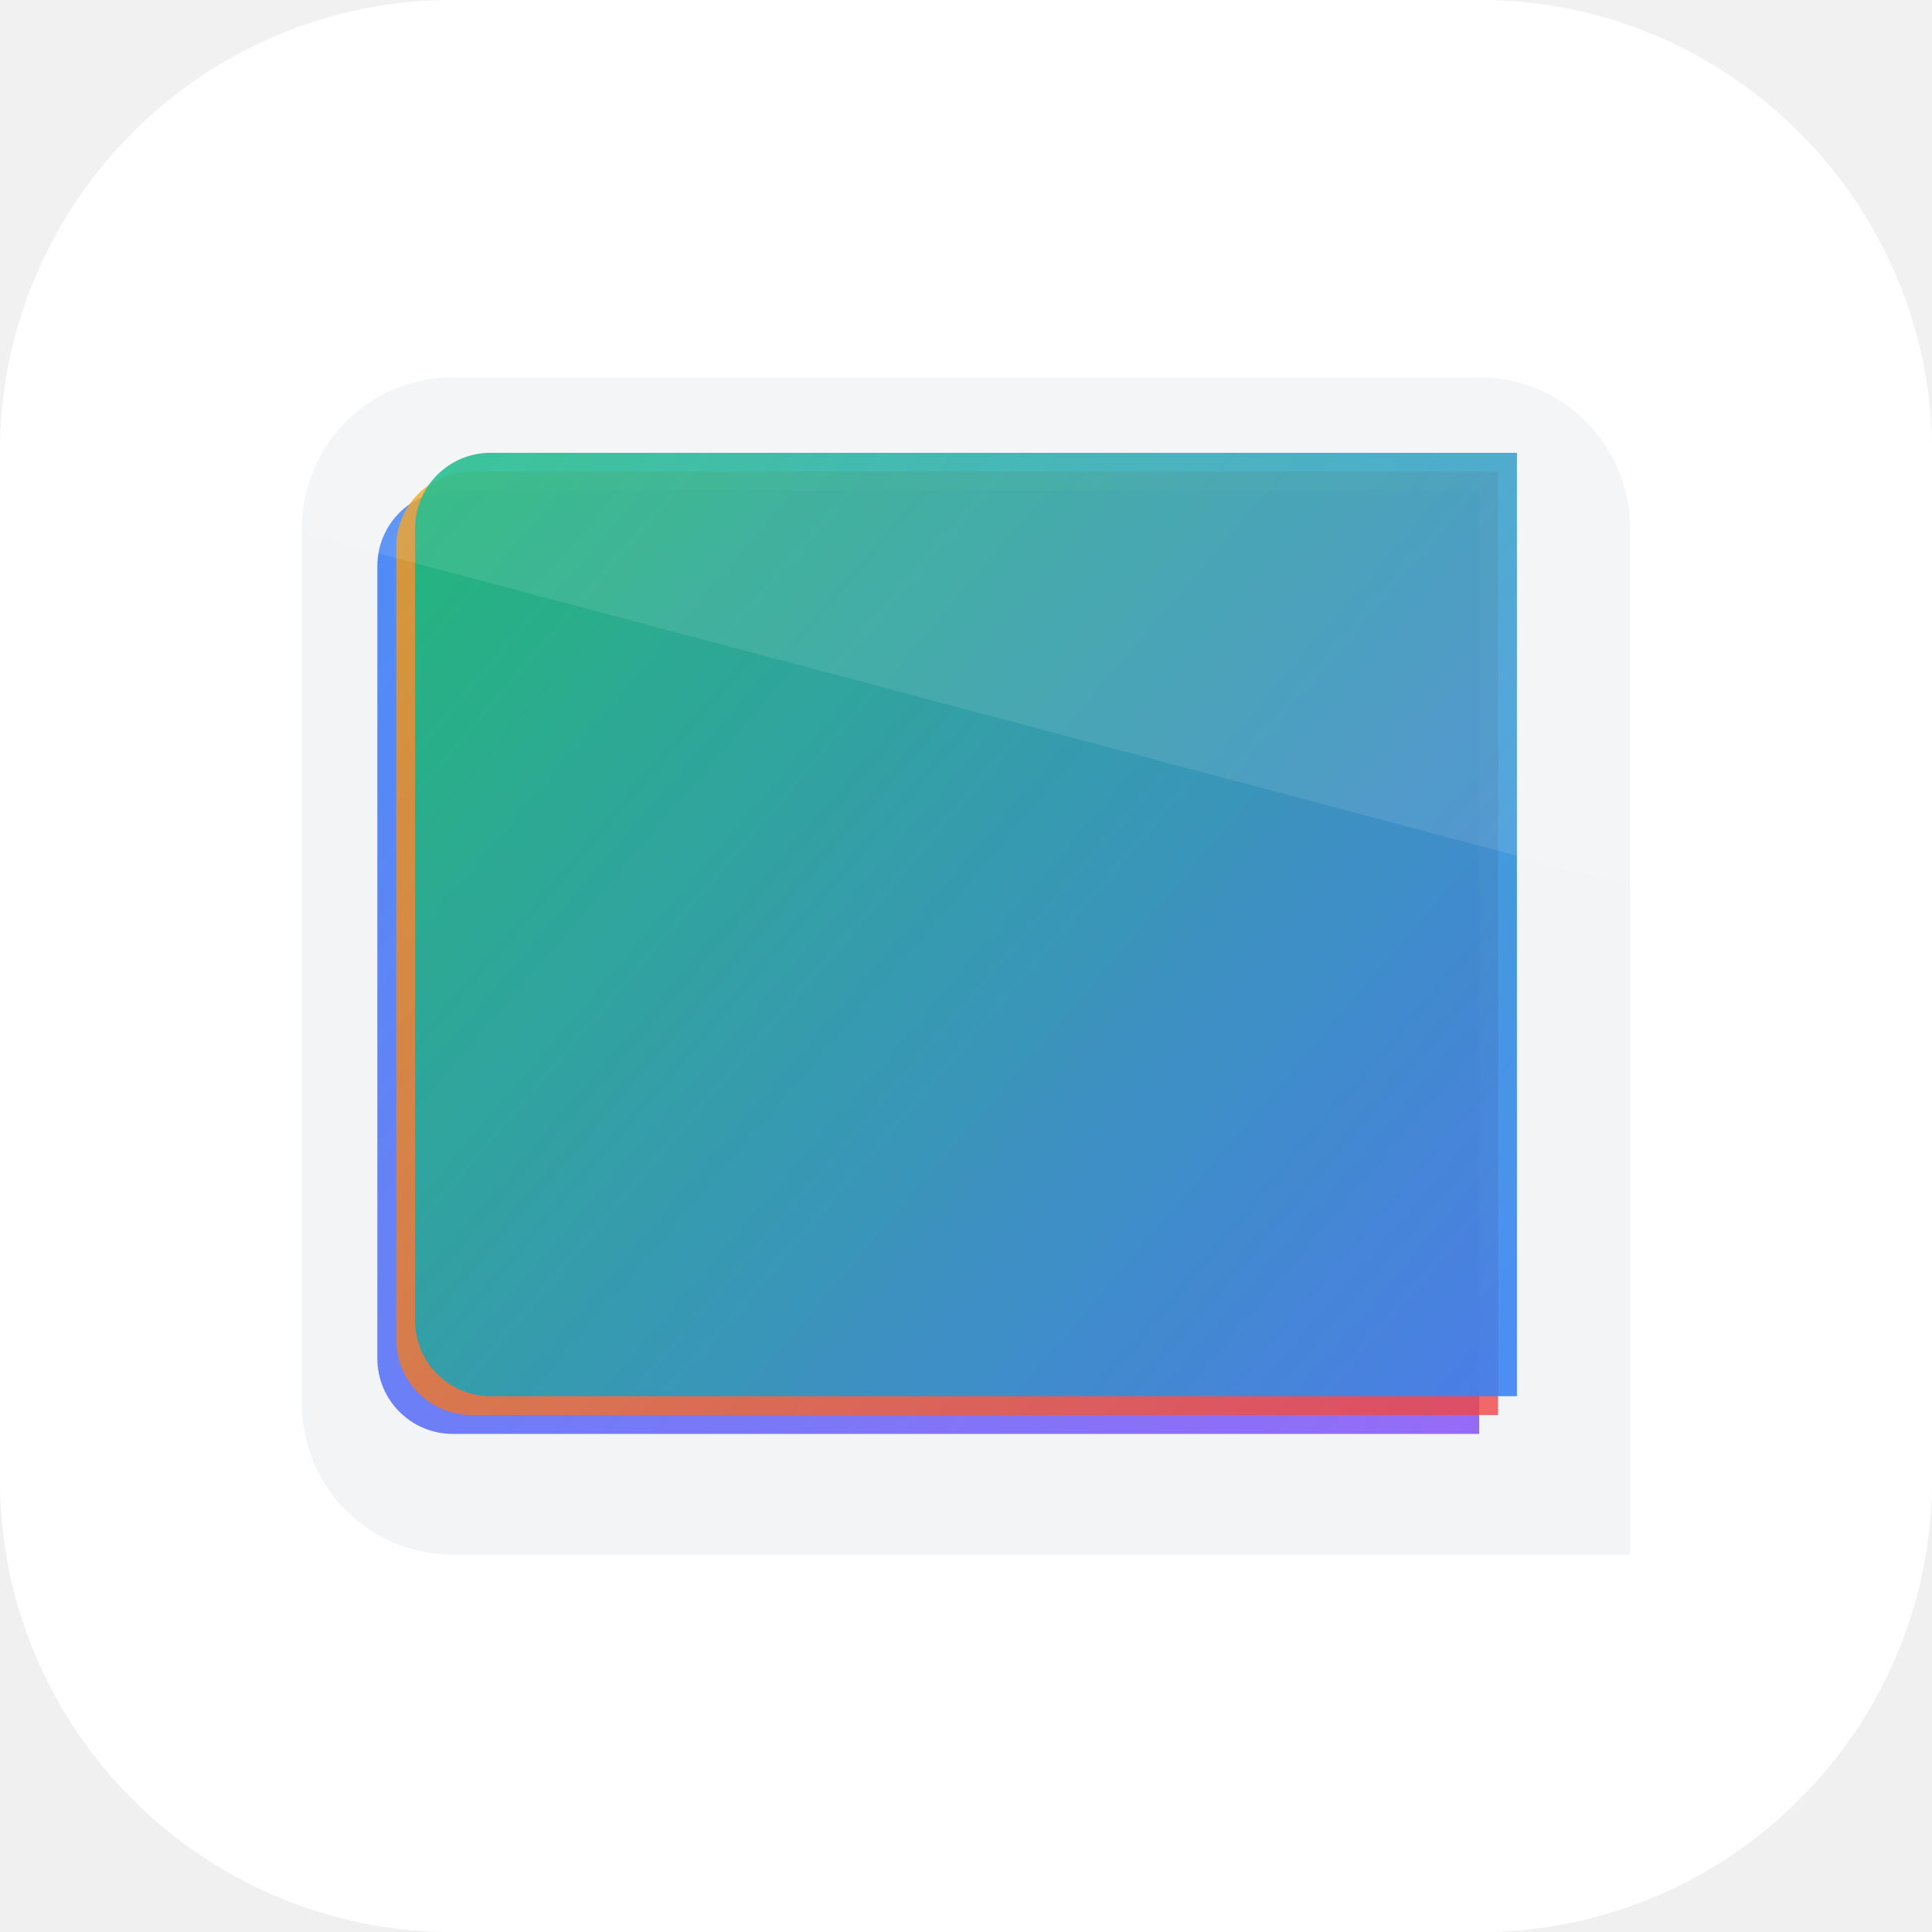
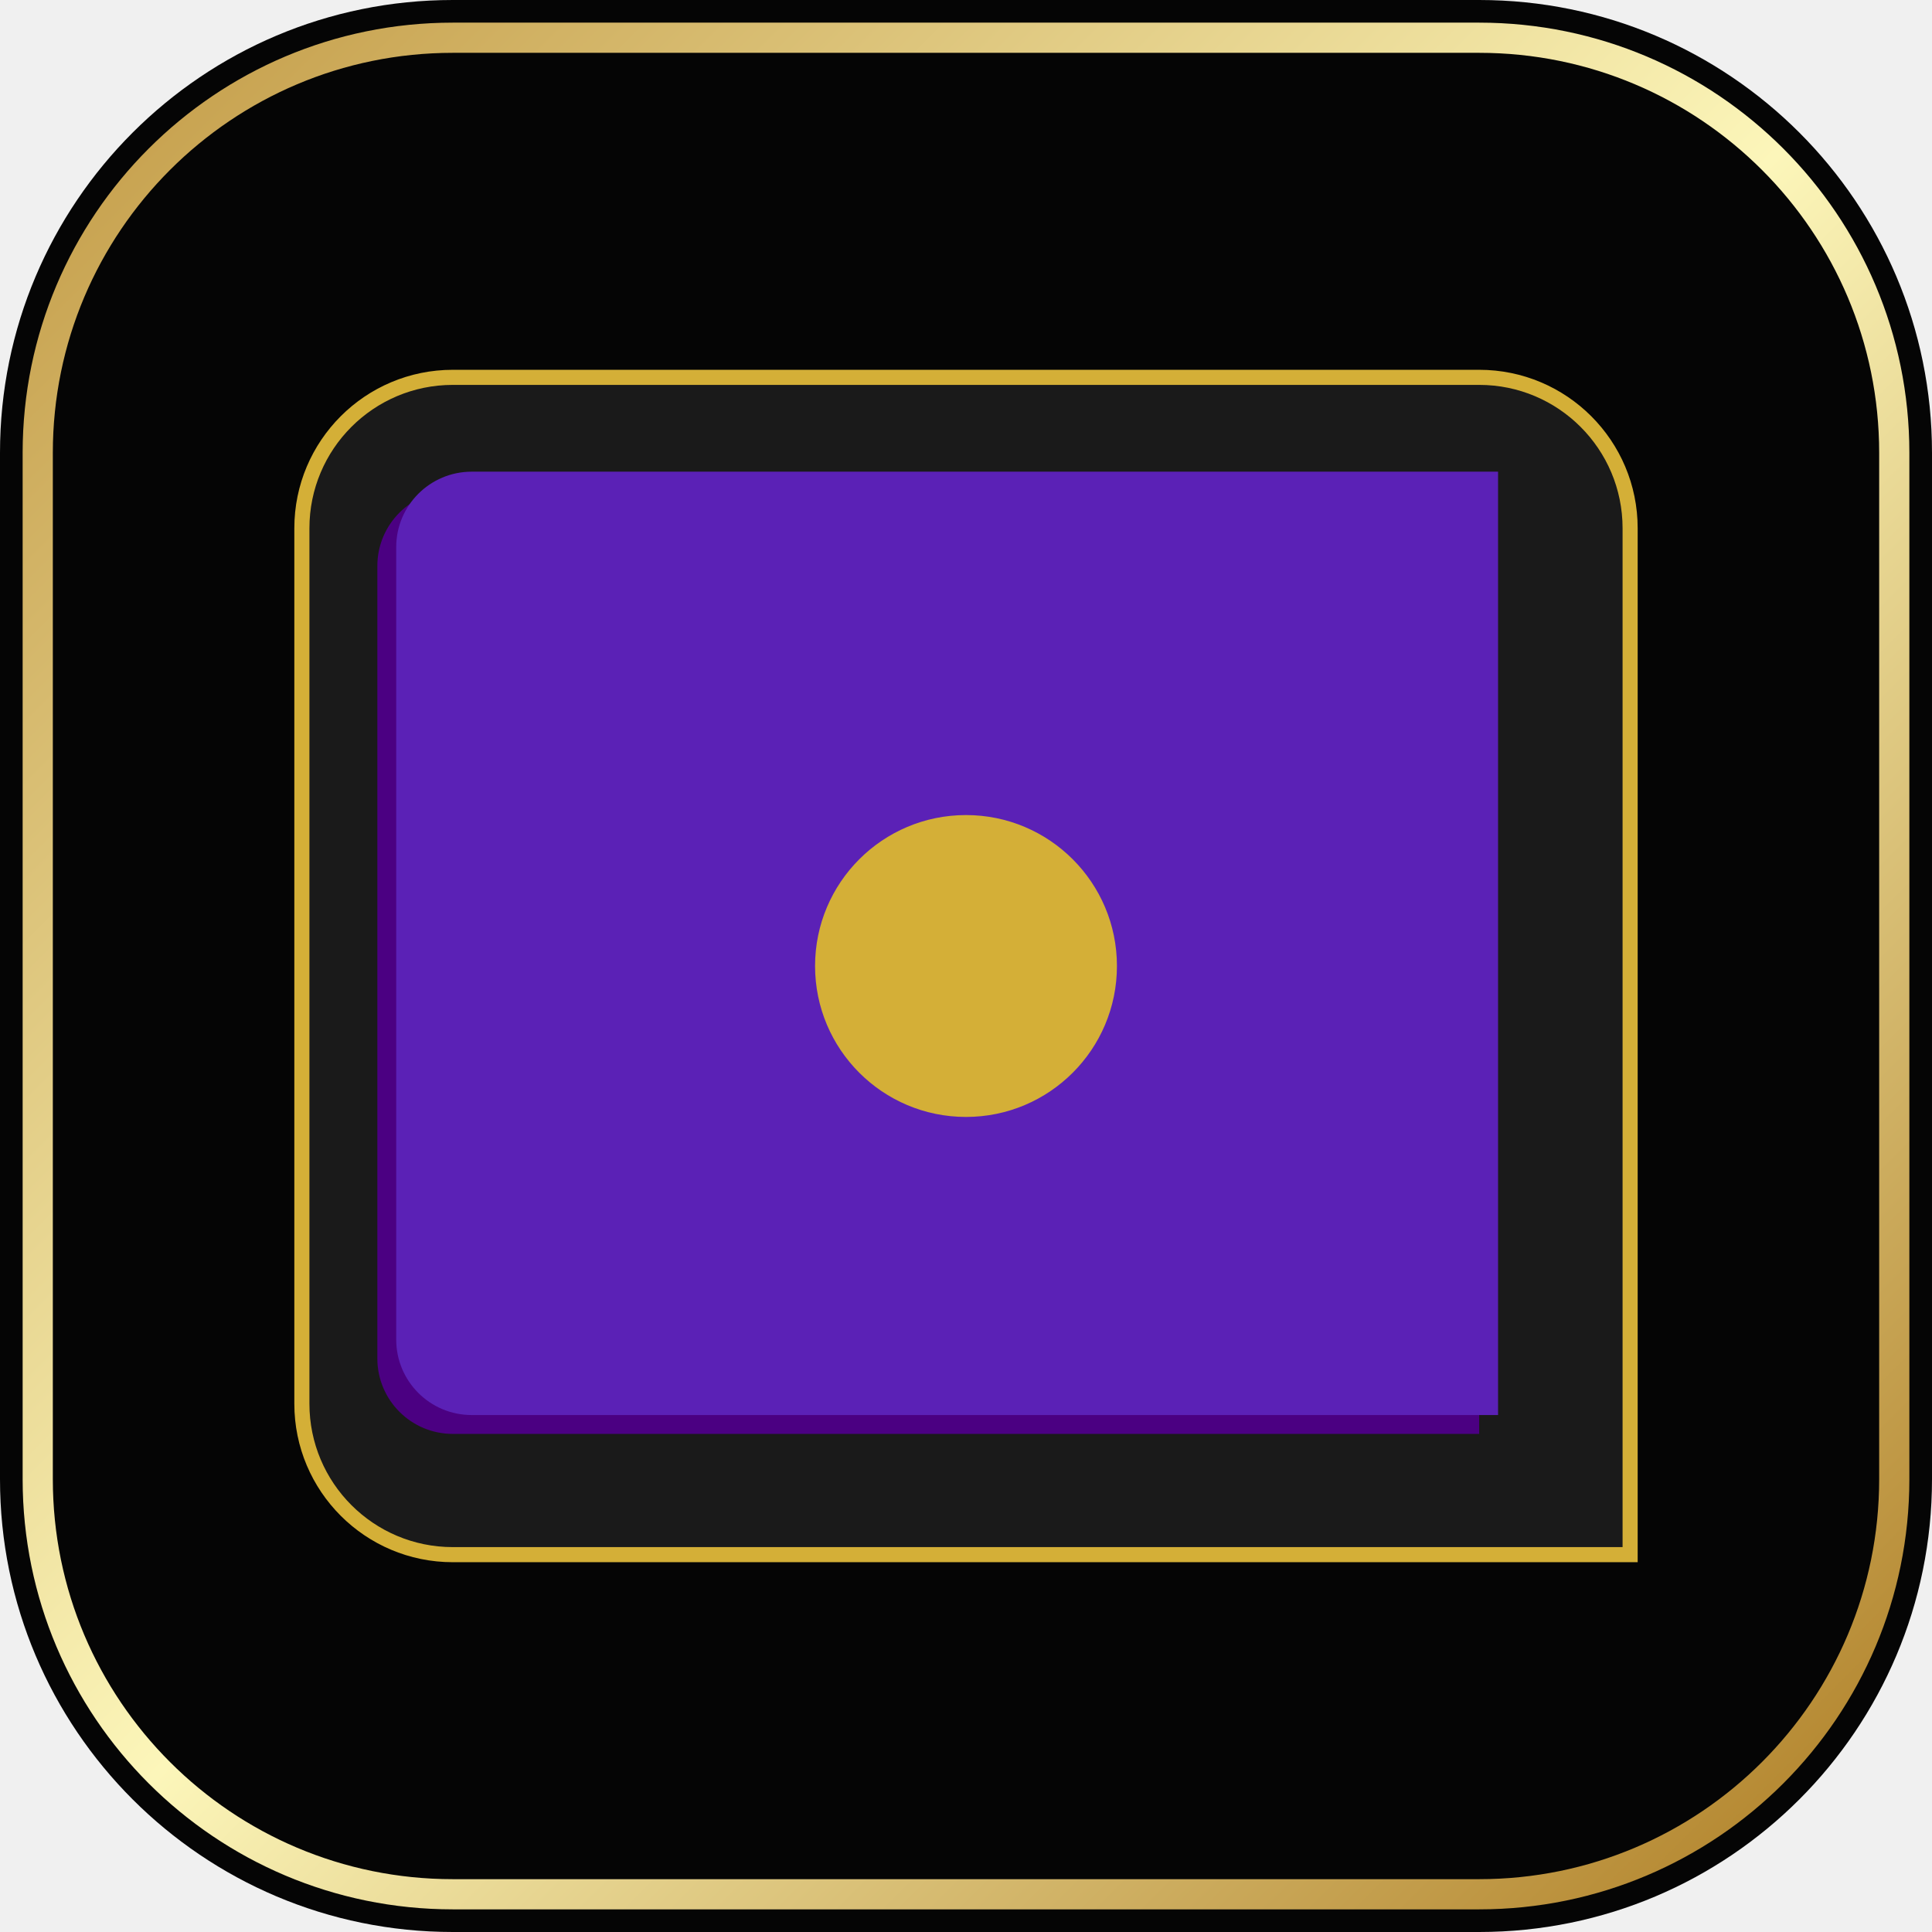
<svg xmlns="http://www.w3.org/2000/svg" width="512" height="512" viewBox="0 0 512 512" fill="none">
-   <rect width="512" height="512" rx="120" fill="white" />
-   <rect x="0" y="0" width="512" height="512" rx="120" fill="url(#glassGradient)" style="mix-blend-mode:overlay" />
-   <path d="M120 100H392C414.091 100 432 117.909 432 140V412H120C97.909 412 80 394.091 80 372V140C80 117.909 97.909 100 120 100Z" fill="#F3F4F6" />
-   <path d="M120 130H392V380H120C108.954 380 100 371.046 100 360V150C100 138.954 108.954 130 120 130Z" fill="url(#p1)" opacity="0.9" />
-   <path d="M125 125H397V375H125C113.954 375 105 366.046 105 355V145C105 133.954 113.954 125 125 125Z" fill="url(#p2)" opacity="0.8" />
-   <path d="M130 120H402V370H130C118.954 370 110 361.046 110 350V140C110 128.954 118.954 120 130 120Z" fill="url(#p3)" opacity="0.9" />
-   <path d="M0 0H512V256L0 120V0Z" fill="white" fill-opacity="0.1" />
+   <rect width="512" height="512" rx="120" fill="#050505" />
+   <rect x="10" y="10" width="492" height="492" rx="110" stroke="url(#goldGrad)" stroke-width="8" />
+   <path d="M120 100H392C414.091 100 432 117.909 432 140V412H120C97.909 412 80 394.091 80 372V140C80 117.909 97.909 100 120 100Z" fill="#1A1A1A" stroke="#D4AF37" stroke-width="4" />
+   <path d="M120 130H392V380H120C108.954 380 100 371.046 100 360V150C100 138.954 108.954 130 120 130Z" fill="#4B0082" />
+   <path d="M125 125H397V375H125C113.954 375 105 366.046 105 355V145C105 133.954 113.954 125 125 125Z" fill="#5B21B6" />
+   <circle cx="256" cy="256" r="40" fill="#D4AF37" />
  <defs>
-     <linearGradient id="glassGradient" x1="0" y1="0" x2="512" y2="512" gradientUnits="userSpaceOnUse">
-       <stop stop-color="#E0E7FF" />
-       <stop offset="1" stop-color="#F3E8FF" />
-     </linearGradient>
-     <linearGradient id="p1" x1="100" y1="130" x2="392" y2="380" gradientUnits="userSpaceOnUse">
-       <stop stop-color="#3B82F6" />
-       <stop offset="1" stop-color="#8B5CF6" />
-     </linearGradient>
-     <linearGradient id="p2" x1="105" y1="125" x2="397" y2="375" gradientUnits="userSpaceOnUse">
-       <stop stop-color="#F59E0B" />
-       <stop offset="1" stop-color="#EF4444" />
-     </linearGradient>
-     <linearGradient id="p3" x1="110" y1="120" x2="402" y2="370" gradientUnits="userSpaceOnUse">
-       <stop stop-color="#10B981" />
-       <stop offset="1" stop-color="#3B82F6" />
+     <linearGradient id="goldGrad" x1="0" y1="0" x2="512" y2="512" gradientUnits="userSpaceOnUse">
+       <stop stop-color="#BF953F" />
+       <stop offset="0.5" stop-color="#FCF6BA" />
+       <stop offset="1" stop-color="#AA771C" />
    </linearGradient>
  </defs>
</svg>
